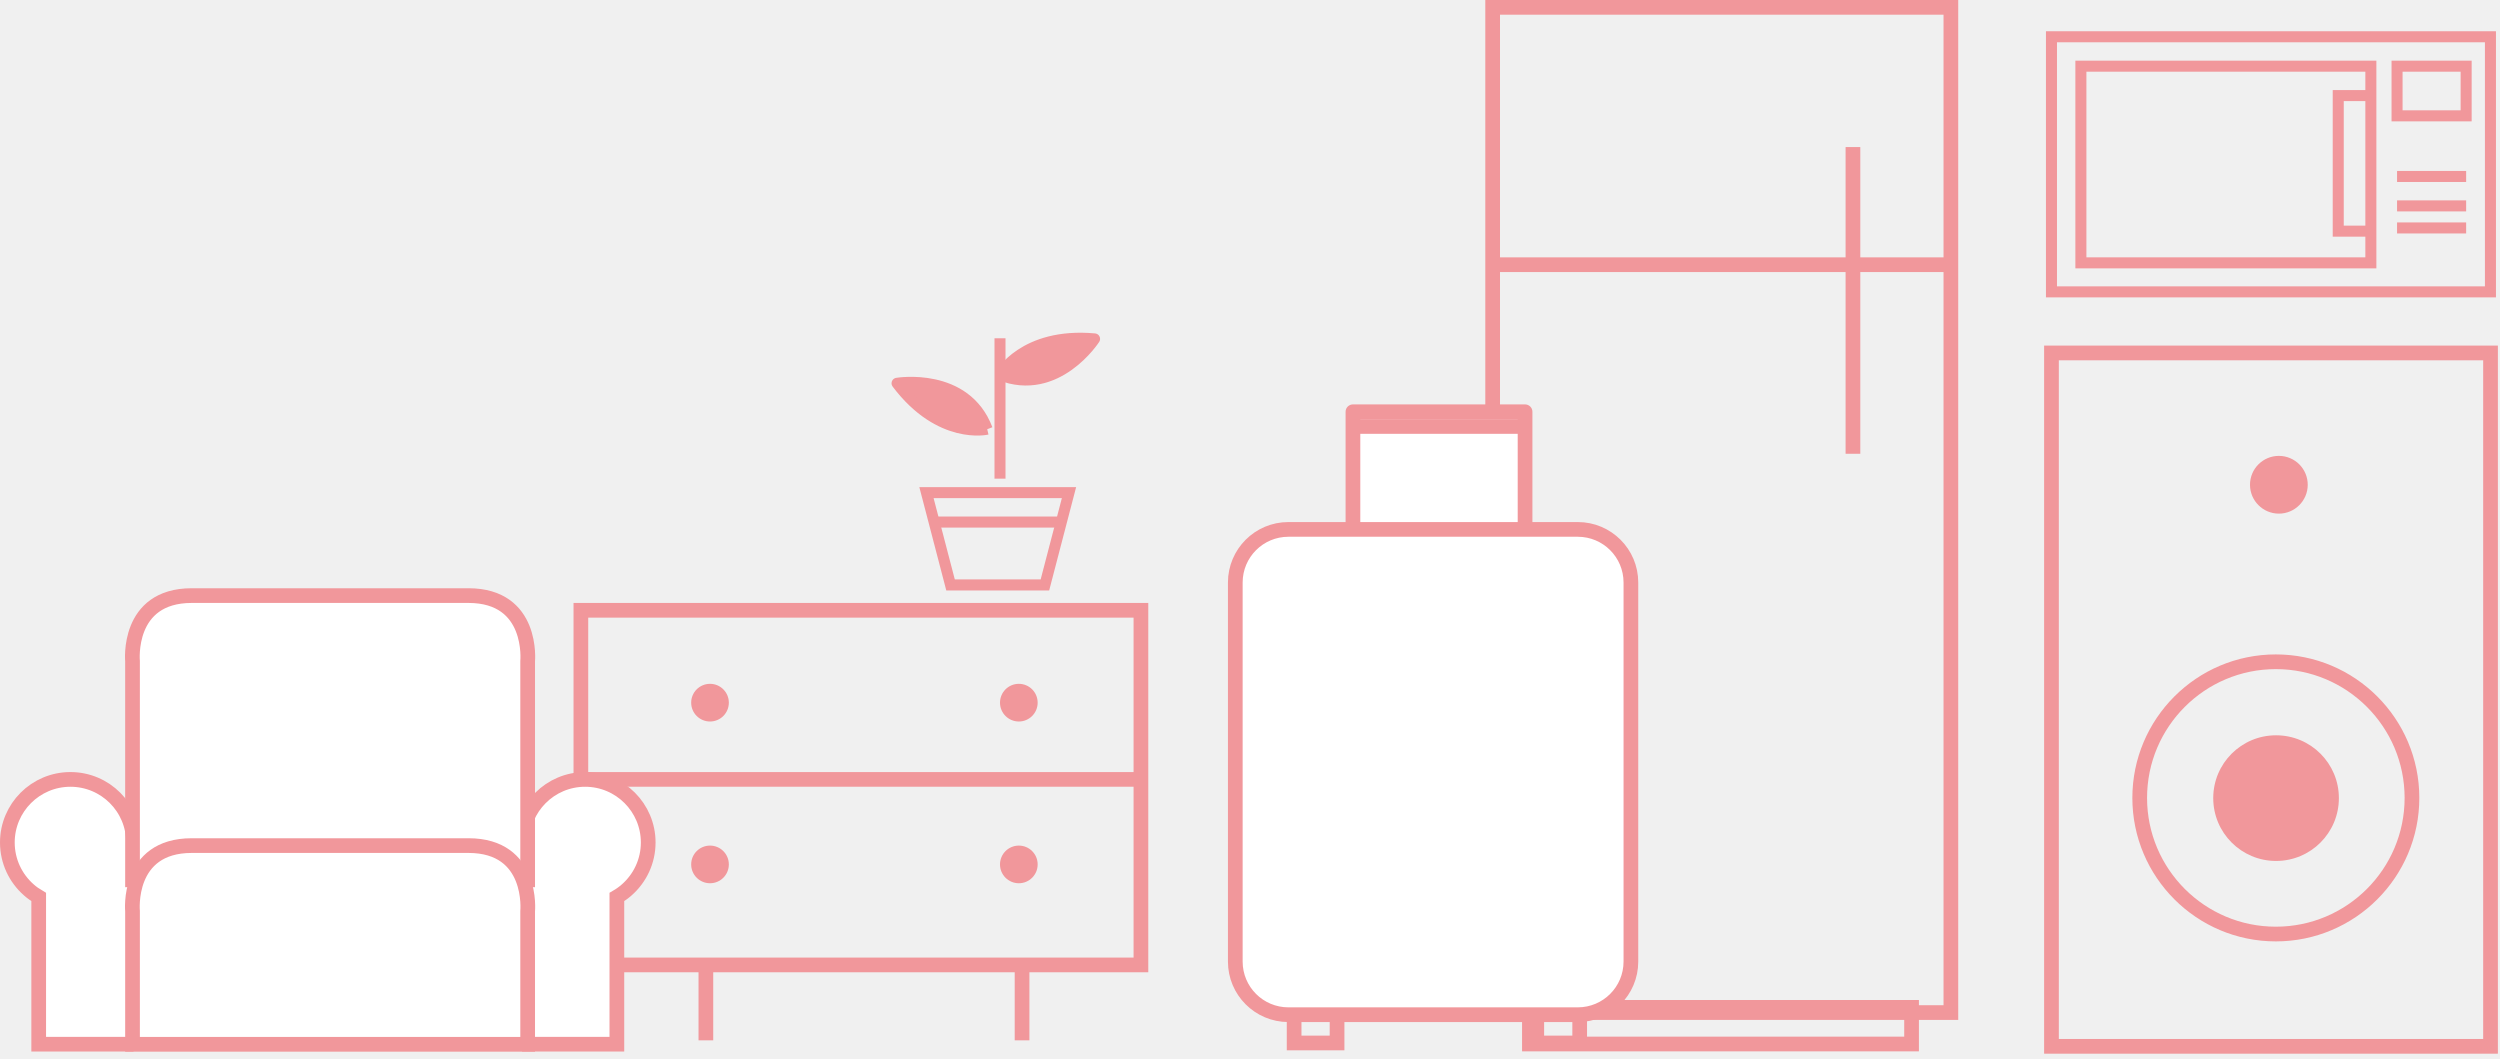
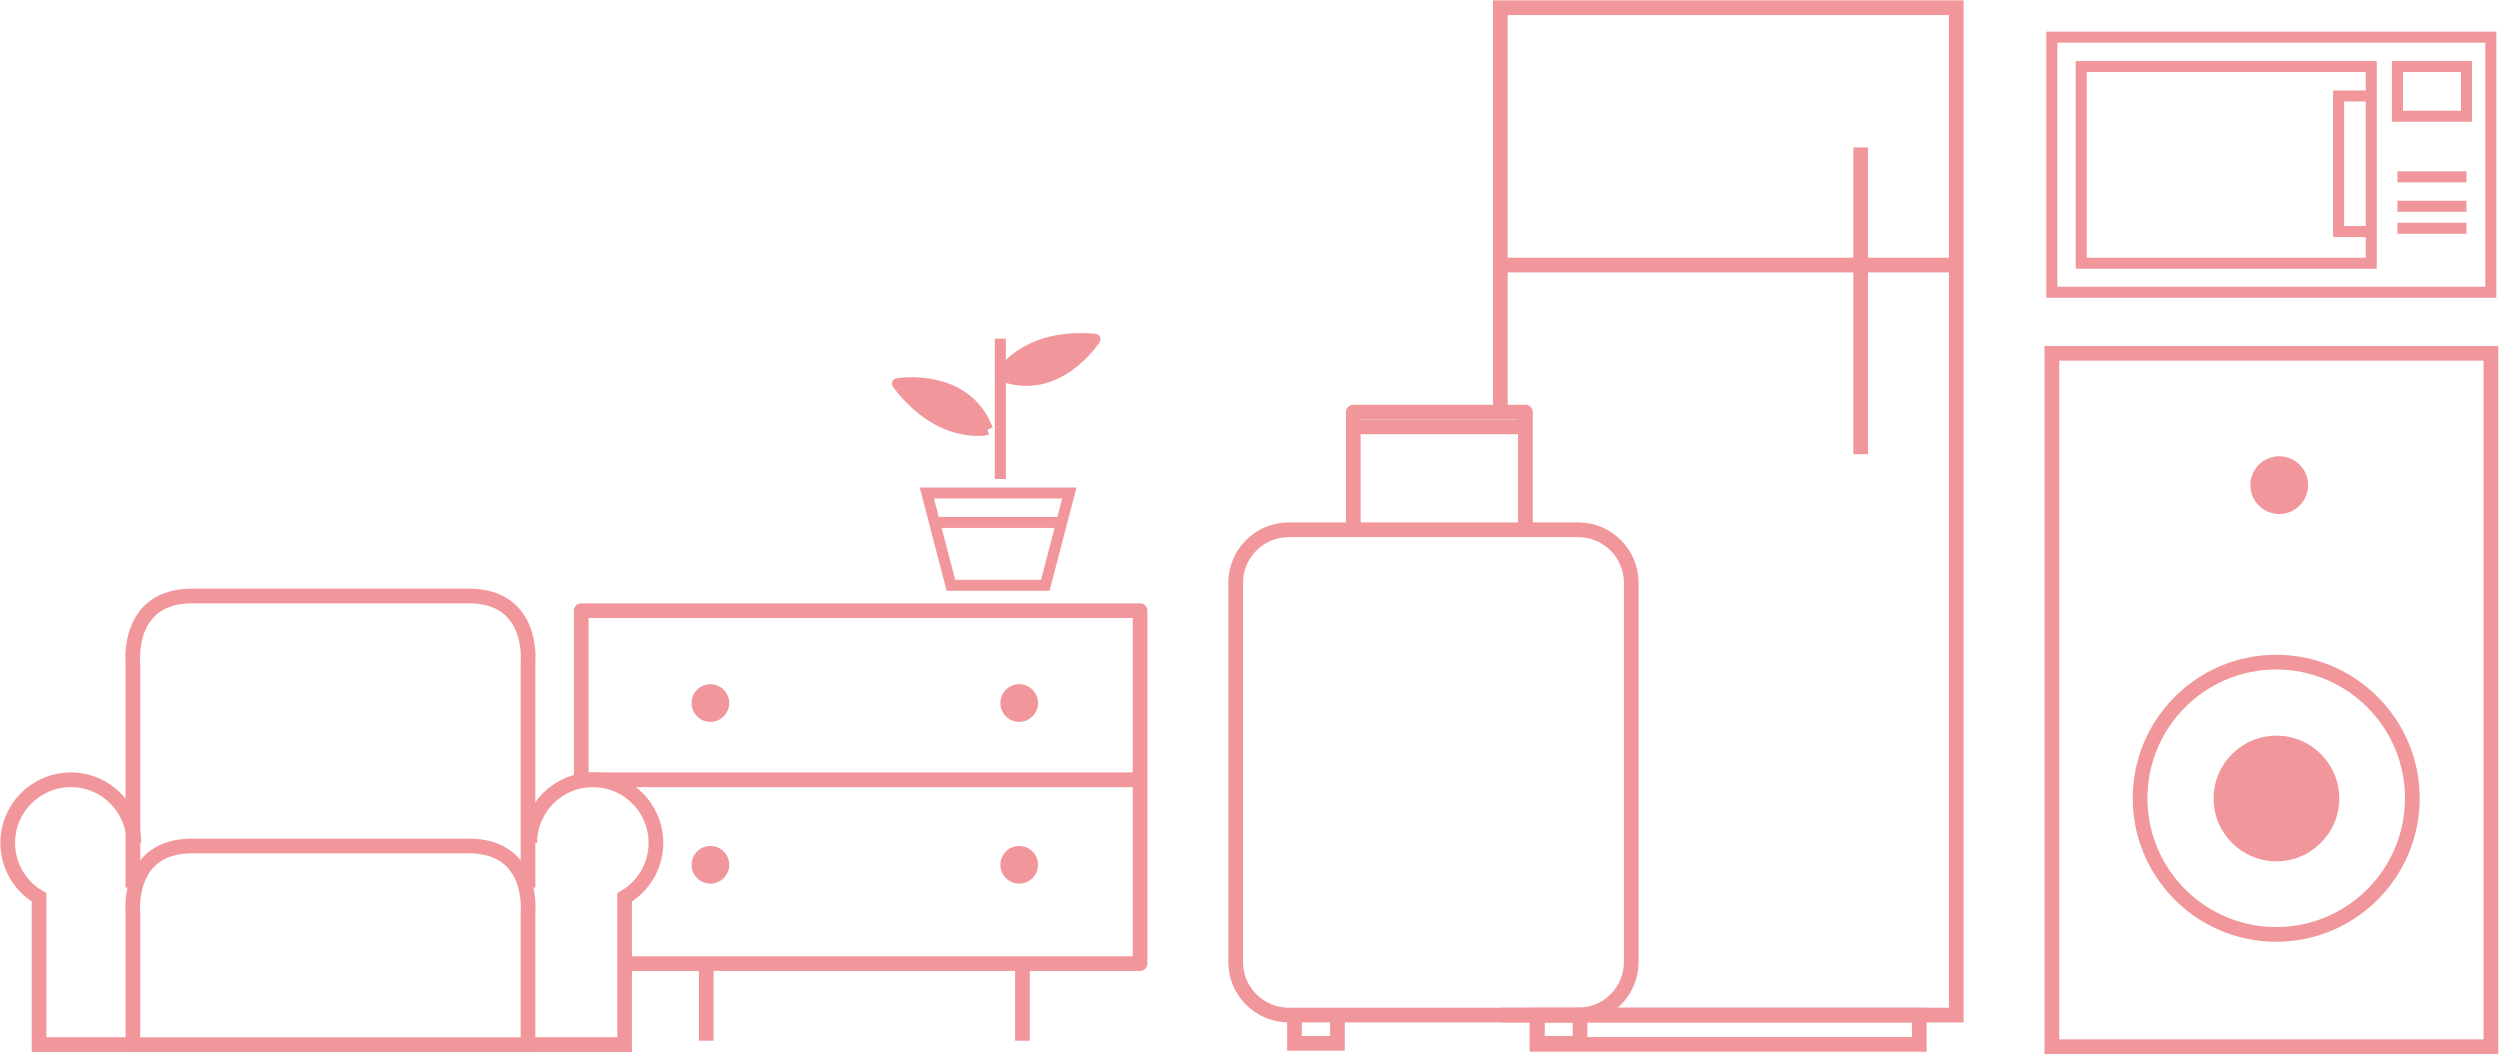
- <svg xmlns="http://www.w3.org/2000/svg" width="340px" height="144px" viewBox="0 0 340 144" version="1.1">
-   <defs />
-   <g id="smp" stroke="none" stroke-width="1" fill="none" fill-rule="evenodd">
+ <svg xmlns="http://www.w3.org/2000/svg" xmlns:xlink="http://www.w3.org/1999/xlink" width="340px" height="144px" viewBox="0 0 340 144" version="1.1">
+   <defs>
+     <rect id="path-1" x="0" y="0" width="688" height="619" rx="7" />
+     <path d="M0.05,5.633 C0.05,5.633 3.246,-0.134 12.911,0.739 C12.911,0.739 7.806,8.687 0.05,5.633 Z" id="path-2" />
+     <path d="M12.312,7.019 C12.312,7.019 5.894,8.524 0.05,0.776 C0.05,0.776 9.367,-0.78 12.312,7.019 Z" id="path-4" />
+     <path d="M5.173,3.212 C5.173,4.626 4.026,5.774 2.613,5.774 C1.197,5.774 0.05,4.626 0.05,3.212 C0.05,1.797 1.197,0.649 2.613,0.649 C4.026,0.649 5.173,1.797 5.173,3.212 Z" id="path-6" />
+     <path d="M5.172,3.212 C5.172,4.626 4.026,5.774 2.612,5.774 C1.196,5.774 0.05,4.626 0.05,3.212 C0.05,1.797 1.196,0.649 2.612,0.649 C4.026,0.649 5.172,1.797 5.172,3.212 Z" id="path-8" />
+     <path d="M5.173,3.211 C5.173,4.624 4.026,5.771 2.613,5.771 C1.197,5.771 0.05,4.624 0.05,3.211 C0.05,1.796 1.197,0.649 2.613,0.649 C4.026,0.649 5.173,1.796 5.173,3.211 Z" id="path-10" />
+     <path d="M5.172,3.211 C5.172,4.624 4.026,5.771 2.612,5.771 C1.196,5.771 0.05,4.624 0.05,3.211 C0.05,1.796 1.196,0.649 2.612,0.649 C4.026,0.649 5.172,1.796 5.172,3.211 Z" id="path-12" />
+     <path d="M17.138,9.194 C17.138,13.911 13.315,17.738 8.594,17.738 C3.875,17.738 0.05,13.911 0.05,9.194 C0.05,4.473 3.875,0.649 8.594,0.649 C13.315,0.649 17.138,4.473 17.138,9.194 Z" id="path-14" />
+     <path d="M7.902,4.575 C7.902,6.743 6.145,8.503 3.978,8.503 C1.809,8.503 0.05,6.743 0.05,4.575 C0.05,2.408 1.809,0.649 3.978,0.649 C6.145,0.649 7.902,2.408 7.902,4.575 Z" id="path-16" />
+   </defs>
+   <g id="page" stroke="none" stroke-width="1" fill="none" fill-rule="evenodd">
    <g id="ホスト登録＝場所登録／分割02／PC" transform="translate(-431, -484)">
-       <g id="Group-7" transform="translate(432, 485)">
-         <polygon id="Stroke-1" stroke="#F1979B" stroke-width="2" points="202 136.709 264.32 136.709 264.32 0 202 0" />
-         <polygon id="Stroke-2" stroke="#F1979B" stroke-width="2" points="207 140.984 258.973 140.984 258.973 136 207 136" />
-         <path d="M202,35 L264.32,35" id="Stroke-3" stroke="#F1979B" stroke-width="2" />
-         <path d="M251,19 L251,60.713" id="Stroke-4" stroke="#F1979B" stroke-width="2" />
-         <polygon id="Stroke-5" stroke="#F1979B" stroke-width="1.5" points="125 66 144.383 66 141.109 78.55 128.274 78.55" />
-         <path d="M135,45 L135,64.097" id="Stroke-6" stroke="#F1979B" stroke-width="1.5" stroke-linejoin="round" />
-         <path d="M135,49.984 C135,49.984 138.196,44.217 147.861,45.09 C147.861,45.09 142.756,53.038 135,49.984" id="Fill-7" fill="#F1979B" />
-         <path d="M135,49.984 C135,49.984 138.196,44.217 147.861,45.09 C147.861,45.09 142.756,53.038 135,49.984" id="Stroke-8" stroke="#F1979B" stroke-width="1.5" stroke-linejoin="round" />
-         <path d="M133.262,57.37 C133.262,57.37 126.844,58.875 121,51.127 C121,51.127 130.317,49.571 133.262,57.37" id="Fill-9" fill="#F1979B" />
-         <path d="M133.262,57.37 C133.262,57.37 126.844,58.875 121,51.127 C121,51.127 130.317,49.571 133.262,57.37" id="Stroke-10" stroke="#F1979B" stroke-width="1.5" stroke-linejoin="round" />
-         <path d="M142.803,70 L126,70" id="Stroke-11" stroke="#F1979B" stroke-width="1.5" stroke-linejoin="round" />
-         <polygon id="Stroke-18" stroke="#F1979B" stroke-width="2" points="78 130.229 154.166 130.229 154.166 82 78 82" />
-         <path d="M154.165,105 L78,105" id="Stroke-19" stroke="#F1979B" stroke-width="2" stroke-linejoin="round" />
-         <path d="M98.123,94.563 C98.123,95.977 96.976,97.125 95.563,97.125 C94.147,97.125 93,95.977 93,94.563 C93,93.148 94.147,92 95.563,92 C96.976,92 98.123,93.148 98.123,94.563" id="Fill-20" fill="#F1979B" />
-         <path d="M140.122,94.563 C140.122,95.977 138.976,97.125 137.562,97.125 C136.146,97.125 135,95.977 135,94.563 C135,93.148 136.146,92 137.562,92 C138.976,92 140.122,93.148 140.122,94.563" id="Fill-21" fill="#F1979B" />
-         <path d="M98.123,116.562 C98.123,117.975 96.976,119.122 95.563,119.122 C94.147,119.122 93,117.975 93,116.562 C93,115.147 94.147,114 95.563,114 C96.976,114 98.123,115.147 98.123,116.562" id="Fill-22" fill="#F1979B" />
-         <path d="M140.122,116.562 C140.122,117.975 138.976,119.122 137.562,119.122 C136.146,119.122 135,117.975 135,116.562 C135,115.147 136.146,114 137.562,114 C138.976,114 140.122,115.147 140.122,116.562" id="Fill-23" fill="#F1979B" />
-         <path d="M95,130 L95,140.485" id="Stroke-24" stroke="#F1979B" stroke-width="2" />
-         <path d="M138,130 L138,140.485" id="Stroke-25" stroke="#F1979B" stroke-width="2" />
-         <path d="M17.156,113.577 C17.156,108.841 13.316,105 8.579,105 C3.842,105 0,108.841 0,113.577 C0,116.145 1.129,118.451 2.918,120.023 C3.331,120.388 3.783,120.712 4.263,120.992 L4.263,141.011 L17.156,141.011" id="Fill-26" fill="#FFFFFF" />
-         <path d="M70,113.577 C70,108.841 73.84,105 78.577,105 C83.314,105 87.156,108.841 87.156,113.577 C87.156,116.145 86.027,118.451 84.238,120.023 C83.825,120.388 83.374,120.712 82.894,120.992 L82.894,141.011 L70,141.011" id="Fill-28" fill="#FFFFFF" />
-         <path d="M17.156,113.577 C17.156,108.841 13.316,105 8.579,105 C3.842,105 0,108.841 0,113.577 C0,116.145 1.129,118.451 2.918,120.023 C3.331,120.388 3.783,120.712 4.263,120.992 L4.263,141.011 L17.156,141.011" id="Stroke-27" stroke="#F1979B" stroke-width="2" />
-         <path d="M70,113.577 C70,108.841 73.84,105 78.577,105 C83.314,105 87.156,108.841 87.156,113.577 C87.156,116.145 86.027,118.451 84.238,120.023 C83.825,120.388 83.374,120.712 82.894,120.992 L82.894,141.011 L70,141.011" id="Stroke-29" stroke="#F1979B" stroke-width="2" />
-         <path d="M70.761,119.663 L70.761,88.941 C70.761,88.941 71.624,80 62.71,80 L25.075,80 C16.159,80 17.023,88.941 17.023,88.941 L17.023,119.663" id="Fill-30" fill="#FFFFFF" />
-         <path d="M70.761,119.663 L70.761,88.941 C70.761,88.941 71.624,80 62.71,80 L25.075,80 C16.159,80 17.023,88.941 17.023,88.941 L17.023,119.663" id="Stroke-31" stroke="#F1979B" stroke-width="2" />
-         <path d="M70.761,141.026 L70.761,122.94 C70.761,122.94 71.624,114 62.71,114 L25.075,114 C16.159,114 17.023,122.94 17.023,122.94 L17.023,141.026 L70.761,141.026 Z" id="Fill-32" fill="#FFFFFF" />
-         <path d="M70.761,141.026 L70.761,122.94 C70.761,122.94 71.624,114 62.71,114 L25.075,114 C16.159,114 17.023,122.94 17.023,122.94 L17.023,141.026 L70.761,141.026 Z" id="Stroke-33" stroke="#F1979B" stroke-width="2" />
-         <polygon id="Stroke-34" stroke="#F1979B" stroke-width="2" points="278 141.301 337.712 141.301 337.712 47 278 47" />
-         <path d="M317.088,107.545 C317.088,112.262 313.265,116.089 308.544,116.089 C303.825,116.089 300,112.262 300,107.545 C300,102.824 303.825,99 308.544,99 C313.265,99 317.088,102.824 317.088,107.545" id="Fill-35" fill="#F1979B" />
-         <path d="M327.028,107.515 C327.028,97.296 318.733,89 308.514,89 C298.296,89 290,97.296 290,107.515 C290,117.734 298.296,126.03 308.514,126.03 C318.733,126.03 327.028,117.734 327.028,107.515 Z" id="Stroke-36" stroke="#F1979B" stroke-width="2" stroke-linejoin="round" />
-         <path d="M312.852,64.926 C312.852,67.094 311.095,68.854 308.928,68.854 C306.759,68.854 305,67.094 305,64.926 C305,62.759 306.759,61 308.928,61 C311.095,61 312.852,62.759 312.852,64.926" id="Fill-37" fill="#F1979B" />
-         <polyline id="Fill-38" fill="#FFFFFF" points="183 70.436 183 55 206.408 55 206.408 70.436" />
-         <polyline id="Stroke-39" stroke="#F1979B" stroke-width="2" stroke-linejoin="round" points="183 70.436 183 55 206.408 55 206.408 70.436" />
-         <path d="M167,129.778 C167,133.764 170.234,136.999 174.222,136.999 L213.581,136.999 C217.57,136.999 220.802,133.764 220.802,129.778 L220.802,78.222 C220.802,74.233 217.57,71 213.581,71 L174.222,71 C170.234,71 167,74.233 167,78.222 L167,129.778 Z" id="Stroke-41" stroke="#F1979B" stroke-width="2" fill="#FFFFFF" />
-         <path d="M183,57 L206.408,57" id="Stroke-42" stroke="#F1979B" stroke-width="2" />
-         <polyline id="Stroke-43" stroke="#F1979B" stroke-width="2" points="180.84 137 180.84 140.844 175 140.844 175 137" />
-         <polyline id="Stroke-44" stroke="#F1979B" stroke-width="2" points="213.838 137 213.838 140.844 208 140.844 208 137" />
-         <polygon id="Stroke-45" stroke="#F1979B" stroke-width="1.5" points="278 38.694 337.7 38.694 337.7 4 278 4" />
-         <polygon id="Stroke-46" stroke="#F1979B" stroke-width="1.5" points="282 34.749 321.438 34.749 321.438 8 282 8" />
-         <polyline id="Stroke-47" stroke="#F1979B" stroke-width="1.5" points="321.472 12 317 12 317 30.437 321.472 30.437" />
-         <polygon id="Stroke-48" stroke="#F1979B" stroke-width="1.5" points="325 14.754 334.395 14.754 334.395 8 325 8" />
-         <path d="M325,23 L334.395,23" id="Stroke-49" stroke="#F1979B" stroke-width="1.5" />
-         <path d="M325,27 L334.395,27" id="Stroke-50" stroke="#F1979B" stroke-width="1.5" />
-         <path d="M325,30 L334.395,30" id="Stroke-51" stroke="#F1979B" stroke-width="1.5" />
+       <g id="Lv1/background/message-backgroundcolor-whote" transform="translate(112, 453)">
+         <g id="drawer-bg">
+           <use fill="#FFFFFF" fill-rule="evenodd" xlink:href="#path-1" />
+           <rect stroke="#D6D6D6" stroke-width="1" x="0.5" y="0.5" width="687" height="618" rx="7" />
+         </g>
+       </g>
+       <g id="Page-1" transform="translate(432, 485)">
+         <polygon id="Stroke-1" stroke="#F1979B" stroke-width="1.5" points="125.05 66.05 144.433 66.05 141.159 78.6 128.324 78.6" />
+         <path d="M135.05,45.05 L135.05,64.147" id="Stroke-2" stroke="#F1979B" stroke-width="1.5" stroke-linejoin="round" />
+         <g id="Group-5" transform="translate(135, 44.401)">
+           <mask id="mask-3" fill="white">
+             <use xlink:href="#path-2" />
+           </mask>
+           <g id="Clip-4" />
+           <polygon id="Fill-3" fill="#F1979B" mask="url(#mask-3)" points="-4.95 11.332 17.911 11.332 17.911 -4.351 -4.95 -4.351" />
+         </g>
+         <path d="M135.05,50.034 C135.05,50.034 138.246,44.267 147.911,45.14 C147.911,45.14 142.806,53.088 135.05,50.034" id="Stroke-6" stroke="#F1979B" stroke-width="1.5" stroke-linejoin="round" />
+         <g id="Group-9" transform="translate(121, 50.401)">
+           <mask id="mask-5" fill="white">
+             <use xlink:href="#path-4" />
+           </mask>
+           <g id="Clip-8" />
+           <polygon id="Fill-7" fill="#F1979B" mask="url(#mask-5)" points="-4.95 12.137 17.312 12.137 17.312 -4.351 -4.95 -4.351" />
+         </g>
+         <path d="M133.312,57.42 C133.312,57.42 126.894,58.925 121.05,51.177 C121.05,51.177 130.367,49.621 133.312,57.42" id="Stroke-10" stroke="#F1979B" stroke-width="1.5" stroke-linejoin="round" />
+         <path d="M142.853,70.05 L126.05,70.05" id="Stroke-11" stroke="#F1979B" stroke-width="1.5" stroke-linejoin="round" />
+         <polyline id="Stroke-12" stroke="#F1979B" stroke-width="2" stroke-linejoin="round" points="78.05 105.038 78.05 82.05 154.05 82.05 154.05 130.05 83.05 130.05" />
+         <path d="M154.215,105.05 L78.05,105.05" id="Stroke-13" stroke="#F1979B" stroke-width="2" stroke-linejoin="round" />
+         <g id="Group-16" transform="translate(93, 91.401)">
+           <mask id="mask-7" fill="white">
+             <use xlink:href="#path-6" />
+           </mask>
+           <g id="Clip-15" />
+           <polygon id="Fill-14" fill="#F1979B" mask="url(#mask-7)" points="-4.95 10.774 10.173 10.774 10.173 -4.351 -4.95 -4.351" />
+         </g>
+         <g id="Group-19" transform="translate(135, 91.401)">
+           <mask id="mask-9" fill="white">
+             <use xlink:href="#path-8" />
+           </mask>
+           <g id="Clip-18" />
+           <polygon id="Fill-17" fill="#F1979B" mask="url(#mask-9)" points="-4.95 10.774 10.172 10.774 10.172 -4.351 -4.95 -4.351" />
+         </g>
+         <g id="Group-22" transform="translate(93, 113.401)">
+           <mask id="mask-11" fill="white">
+             <use xlink:href="#path-10" />
+           </mask>
+           <g id="Clip-21" />
+           <polygon id="Fill-20" fill="#F1979B" mask="url(#mask-11)" points="-4.95 10.771 10.173 10.771 10.173 -4.351 -4.95 -4.351" />
+         </g>
+         <g id="Group-25" transform="translate(135, 113.401)">
+           <mask id="mask-13" fill="white">
+             <use xlink:href="#path-12" />
+           </mask>
+           <g id="Clip-24" />
+           <polygon id="Fill-23" fill="#F1979B" mask="url(#mask-13)" points="-4.95 10.771 10.172 10.771 10.172 -4.351 -4.95 -4.351" />
+         </g>
+         <path d="M95.05,130.05 L95.05,140.535" id="Stroke-26" stroke="#F1979B" stroke-width="2" />
+         <path d="M138.05,130.05 L138.05,140.535" id="Stroke-27" stroke="#F1979B" stroke-width="2" />
+         <path d="M17.206,113.627 C17.206,108.891 13.366,105.05 8.629,105.05 C3.892,105.05 0.05,108.891 0.05,113.627 C0.05,116.195 1.179,118.501 2.968,120.073 C3.381,120.438 3.833,120.762 4.313,121.042 L4.313,141.061 L17.206,141.061" id="Stroke-28" stroke="#F1979B" stroke-width="2" />
+         <path d="M71.05,113.627 C71.05,108.891 74.89,105.05 79.627,105.05 C84.364,105.05 88.206,108.891 88.206,113.627 C88.206,116.195 87.077,118.501 85.288,120.073 C84.875,120.438 84.424,120.762 83.944,121.042 L83.944,141.061 L71.05,141.061" id="Stroke-29" stroke="#F1979B" stroke-width="2" />
+         <path d="M70.811,119.713 L70.811,88.991 C70.811,88.991 71.674,80.05 62.76,80.05 L25.125,80.05 C16.209,80.05 17.073,88.991 17.073,88.991 L17.073,119.713" id="Stroke-30" stroke="#F1979B" stroke-width="2" />
+         <path d="M70.811,141.076 L70.811,122.99 C70.811,122.99 71.674,114.05 62.76,114.05 L25.125,114.05 C16.209,114.05 17.073,122.99 17.073,122.99 L17.073,141.076 L70.811,141.076 Z" id="Stroke-31" stroke="#F1979B" stroke-width="2" />
+         <polygon id="Stroke-32" stroke="#F1979B" stroke-width="2" points="278.05 141.351 337.762 141.351 337.762 47.05 278.05 47.05" />
+         <g id="Group-35" transform="translate(300, 98.401)">
+           <mask id="mask-15" fill="white">
+             <use xlink:href="#path-14" />
+           </mask>
+           <g id="Clip-34" />
+           <polygon id="Fill-33" fill="#F1979B" mask="url(#mask-15)" points="-4.95 22.738 22.138 22.738 22.138 -4.351 -4.95 -4.351" />
+         </g>
+         <path d="M327.078,107.565 C327.078,117.784 318.782,126.08 308.564,126.08 C298.346,126.08 290.05,117.784 290.05,107.565 C290.05,97.346 298.346,89.05 308.564,89.05 C318.782,89.05 327.078,97.346 327.078,107.565 Z" id="Stroke-36" stroke="#F1979B" stroke-width="2" stroke-linejoin="round" />
+         <g id="Group-39" transform="translate(305, 60.401)">
+           <mask id="mask-17" fill="white">
+             <use xlink:href="#path-16" />
+           </mask>
+           <g id="Clip-38" />
+           <polygon id="Fill-37" fill="#F1979B" mask="url(#mask-17)" points="-4.95 13.503 12.902 13.503 12.902 -4.351 -4.95 -4.351" />
+         </g>
+         <polygon id="Stroke-40" stroke="#F1979B" stroke-width="2" points="208.05 141.034 260.023 141.034 260.023 137.05 208.05 137.05" />
+         <path d="M203.05,35.05 L265.37,35.05" id="Stroke-41" stroke="#F1979B" stroke-width="2" />
+         <path d="M252.05,19.05 L252.05,60.763" id="Stroke-42" stroke="#F1979B" stroke-width="2" />
+         <polyline id="Stroke-43" stroke="#F1979B" stroke-width="2" stroke-linejoin="round" points="183.05 70.486 183.05 55.05 206.458 55.05 206.458 70.486" />
+         <path d="M167.05,129.828 C167.05,133.815 170.284,137.049 174.272,137.049 L213.631,137.049 C217.62,137.049 220.852,133.815 220.852,129.828 L220.852,78.272 C220.852,74.284 217.62,71.05 213.631,71.05 L174.272,71.05 C170.284,71.05 167.05,74.284 167.05,78.272 L167.05,129.828 Z" id="Stroke-44" stroke="#F1979B" stroke-width="2" />
+         <path d="M183.05,57.05 L206.458,57.05" id="Stroke-45" stroke="#F1979B" stroke-width="2" />
+         <polyline id="Stroke-46" stroke="#F1979B" stroke-width="2" points="180.89 137.05 180.89 140.894 175.05 140.894 175.05 137.05" />
+         <polyline id="Stroke-47" stroke="#F1979B" stroke-width="2" points="213.888 137.05 213.888 140.894 208.05 140.894 208.05 137.05" />
+         <polyline id="Stroke-48" stroke="#F1979B" stroke-width="2" points="203.05 55.05 203.05 0.05 265.05 0.05 265.05 137.05 203.05 137.05" />
+         <polygon id="Stroke-49" stroke="#F1979B" stroke-width="1.5" points="278.05 38.745 337.75 38.745 337.75 4.051 278.05 4.051" />
+         <polygon id="Stroke-50" stroke="#F1979B" stroke-width="1.5" points="282.05 34.799 321.488 34.799 321.488 8.05 282.05 8.05" />
+         <polyline id="Stroke-51" stroke="#F1979B" stroke-width="1.5" points="321.522 12.05 317.05 12.05 317.05 30.487 321.522 30.487" />
+         <polygon id="Stroke-52" stroke="#F1979B" stroke-width="1.5" points="325.05 14.805 334.445 14.805 334.445 8.051 325.05 8.051" />
+         <path d="M325.05,23.05 L334.445,23.05" id="Stroke-53" stroke="#F1979B" stroke-width="1.5" />
+         <path d="M325.05,27.05 L334.445,27.05" id="Stroke-54" stroke="#F1979B" stroke-width="1.5" />
+         <path d="M325.05,30.05 L334.445,30.05" id="Stroke-55" stroke="#F1979B" stroke-width="1.5" />
      </g>
    </g>
  </g>
</svg>
